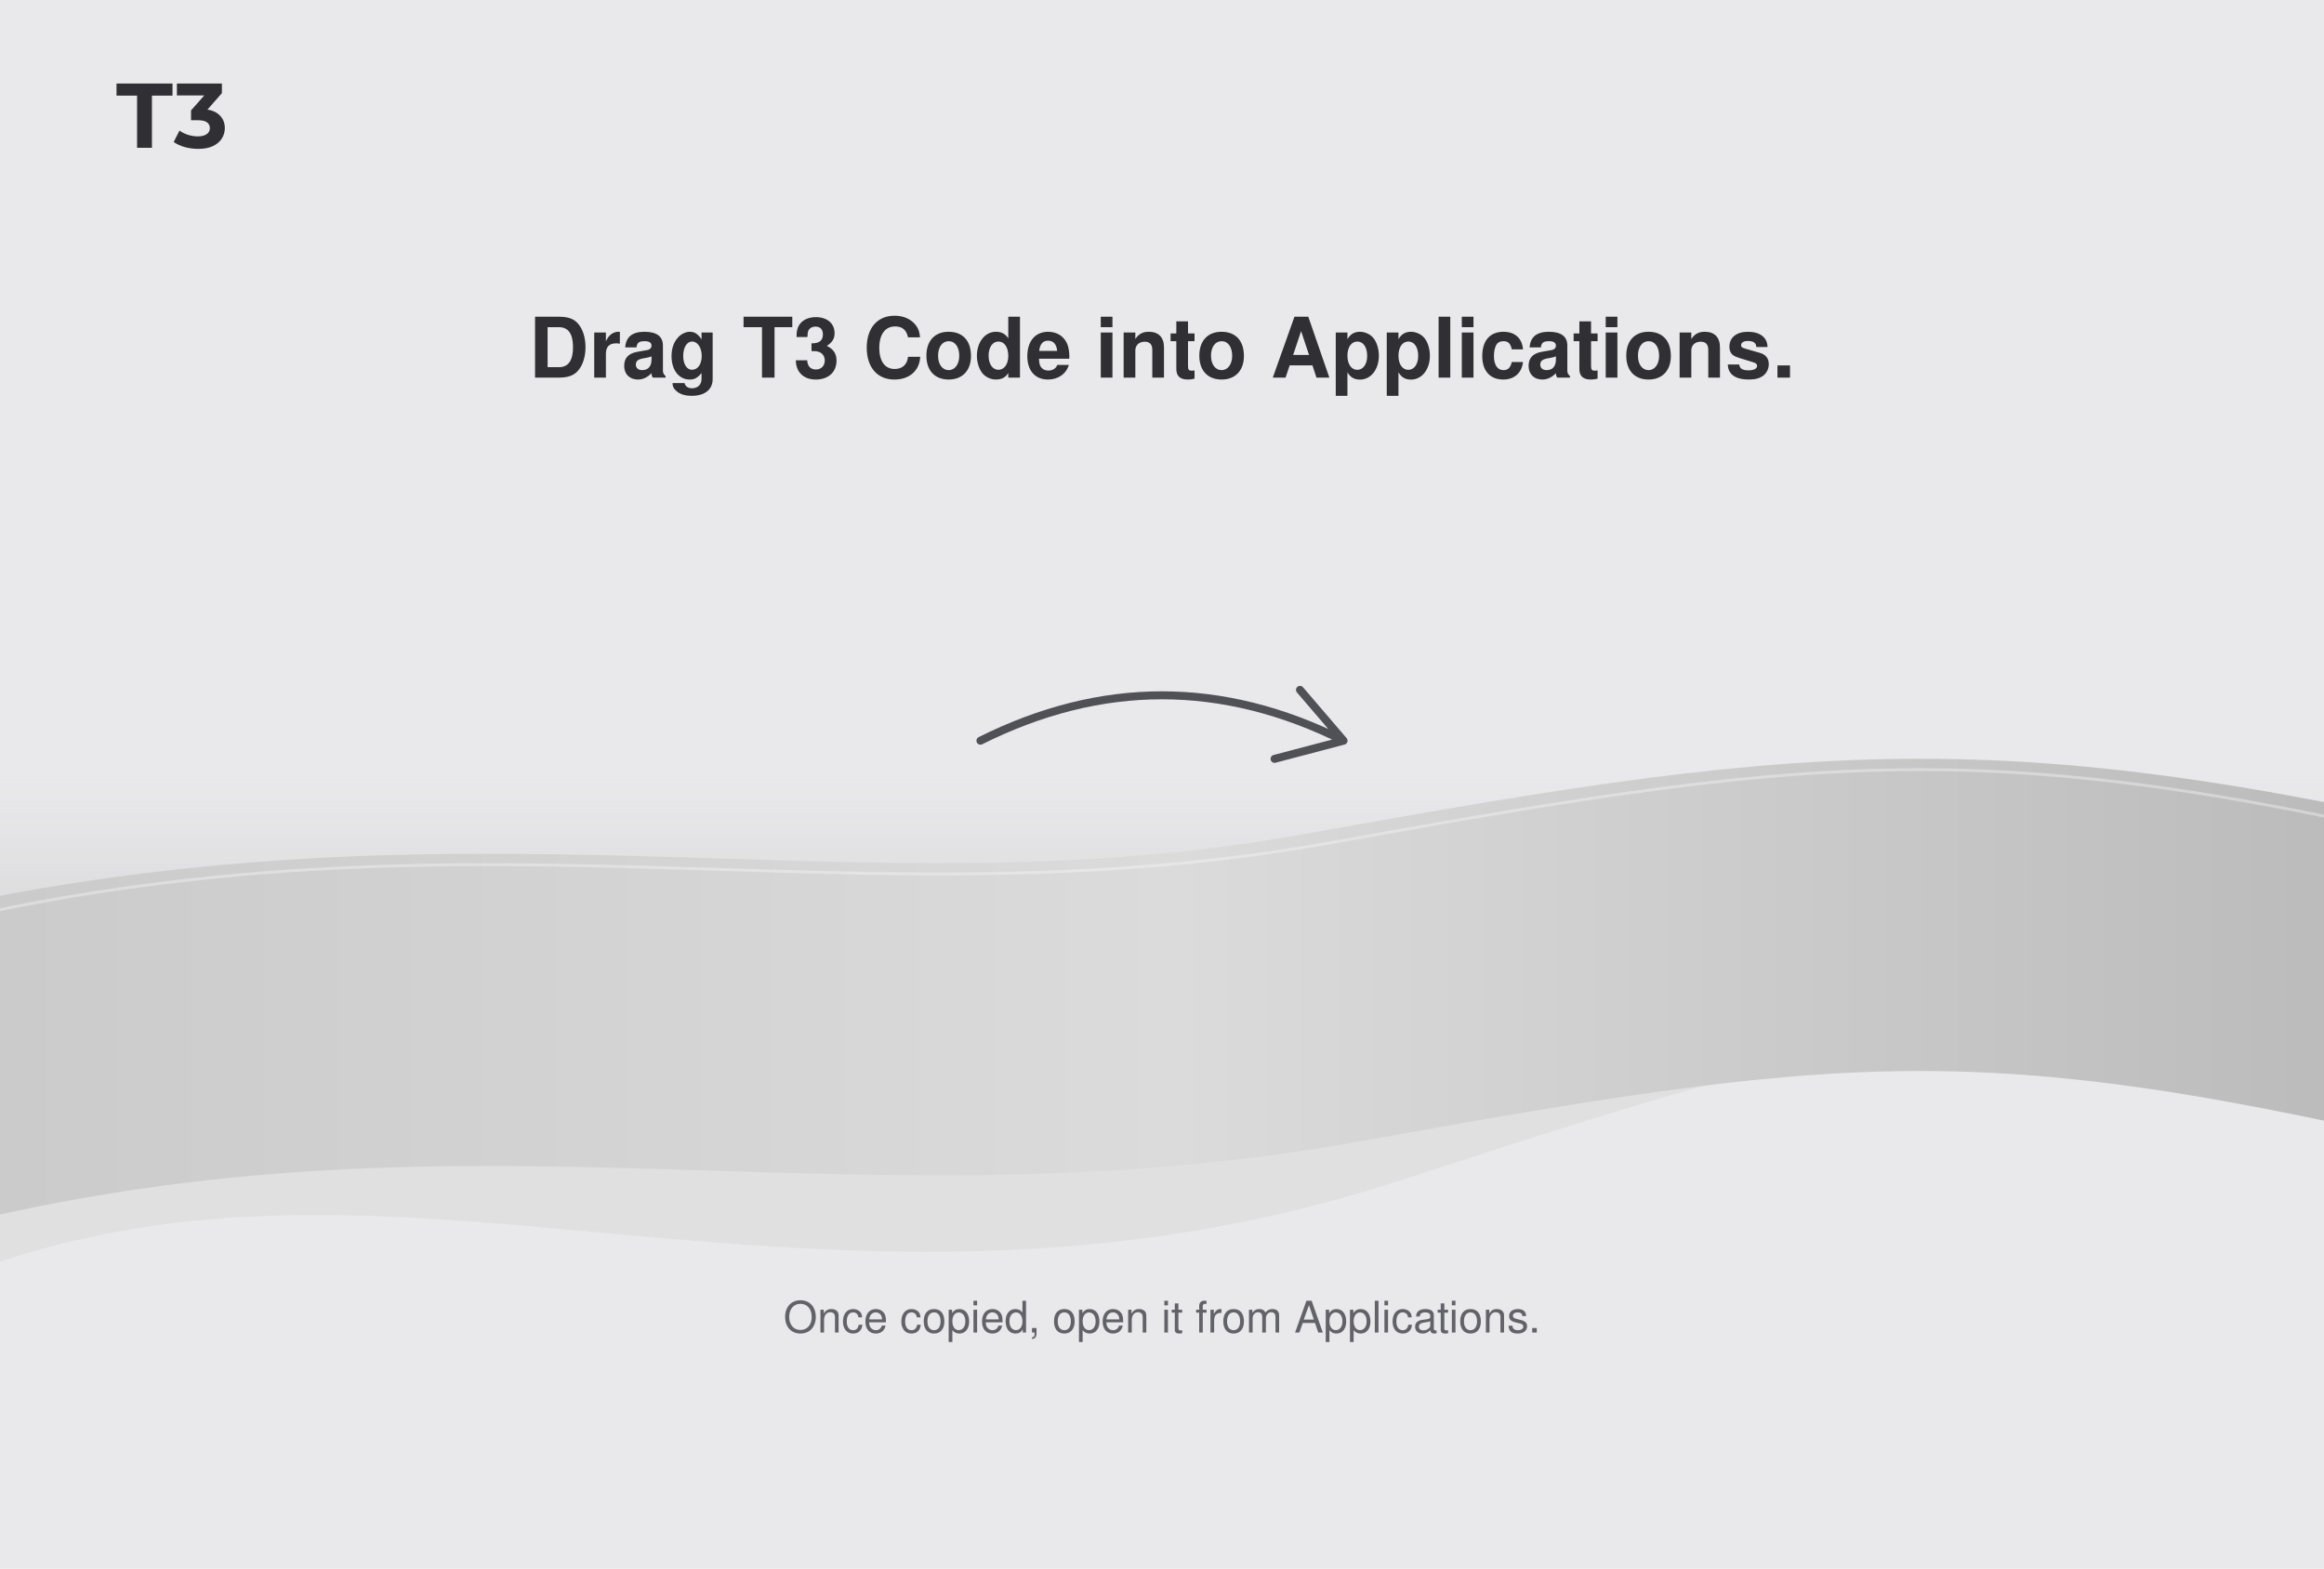
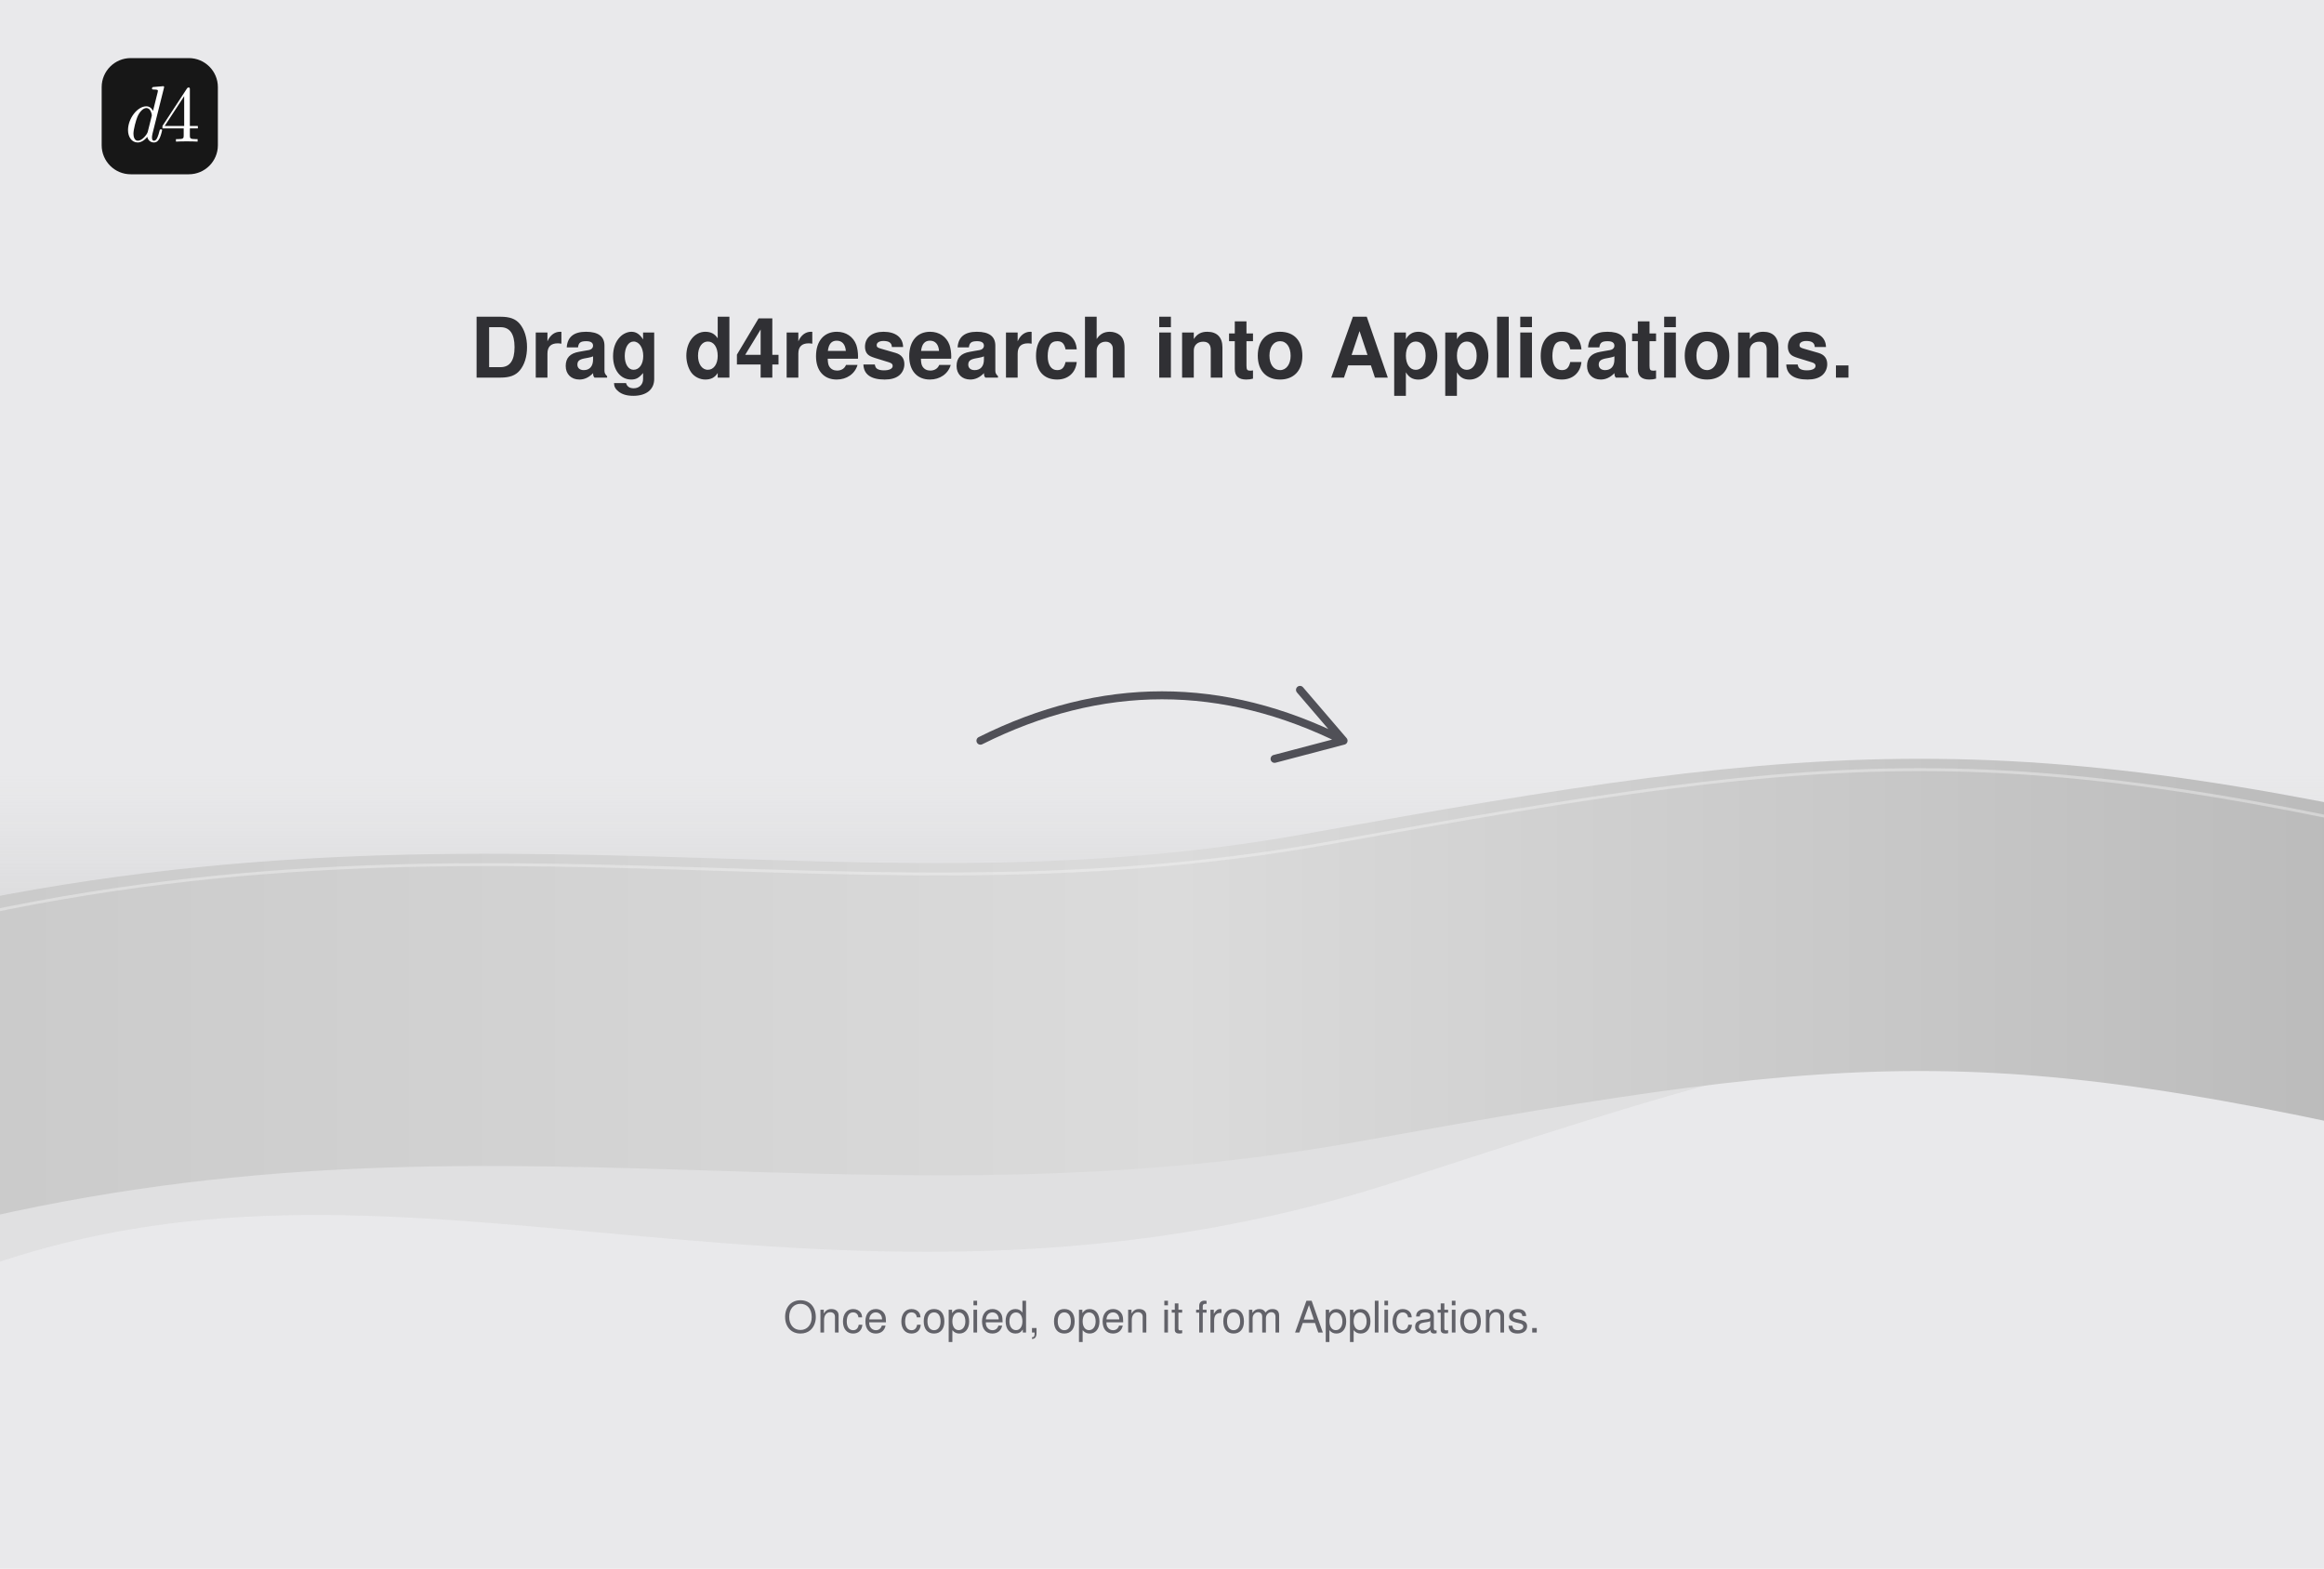
<svg xmlns="http://www.w3.org/2000/svg" width="1280" height="864" viewBox="0 0 640 432">
  <defs>
    <linearGradient id="veil" x1="0" y1="0" x2="0" y2="1">
      <stop stop-color="#B7B7B7" stop-opacity="0" />
      <stop offset=".55" stop-color="#A5A5A5" stop-opacity=".24" />
      <stop offset="1" stop-color="#D1D1D1" stop-opacity=".4" />
    </linearGradient>
    <linearGradient id="silk" x1="0" y1="0" x2="1" y2="0">
      <stop stop-color="#C8C8C8" />
      <stop offset=".5" stop-color="#DBDBDB" />
      <stop offset="1" stop-color="#B5B5B5" />
    </linearGradient>
  </defs>
  <rect width="640" height="432" fill="#E9E9EB" />
  <path d="M-60 293C95 220 214 304 362 256S559 191 707 257" stroke="url(#veil)" stroke-width="146" fill="none" opacity="1" stroke-linecap="round" stroke-linejoin="round" />
  <path d="M-60 306C113 252 223 298 367 272S553 242 707 280" stroke="url(#silk)" stroke-width="86" fill="none" opacity="1" stroke-linecap="round" stroke-linejoin="round" />
  <path d="M-60 266C113 212 223 258 367 232S553 202 707 240" stroke="#F5F5F5" stroke-width="0.8" fill="none" opacity="0.42" stroke-linecap="round" stroke-linejoin="round" />
-   <svg x="32" y="23" width="30" height="18" viewBox="15.531 37 94.394 56.96" fill="#303034">
-     <path d="M33.451 93V47.56H15.531V37H64.331V47.56H46.411V93H33.451ZM86.725 93.96C82.832 93.96 78.965 93.453 75.125 92.44C71.285 91.373 68.032 89.88 65.365 87.96L70.405 78.04C72.539 79.587 75.019 80.813 77.845 81.72C80.672 82.627 83.525 83.08 86.405 83.08C89.659 83.08 92.219 82.44 94.085 81.16C95.952 79.88 96.885 78.12 96.885 75.88C96.885 73.747 96.059 72.067 94.405 70.84C92.752 69.613 90.085 69 86.405 69H80.485V60.44L96.085 42.76L97.525 47.4H68.165V37H107.365V45.4L91.845 63.08L85.285 59.32H89.045C95.925 59.32 101.125 60.867 104.645 63.96C108.165 67.053 109.925 71.027 109.925 75.88C109.925 79.027 109.099 81.987 107.445 84.76C105.792 87.48 103.259 89.693 99.845 91.4C96.432 93.107 92.059 93.96 86.725 93.96Z" />
+   <svg x="28" y="16" width="32" height="32" viewBox="0 0 64 64">
+     <rect width="64" height="64" rx="16" fill="#171717" />
+     <g fill="#fff" transform="translate(9.758 46) scale(0.044 -0.044)">
+       <path d="M535 143C535 153 527 153 520 153C508 153 507 152 501 130C487 74 468 11 434 11C408 11 408 38 408 52C408 59 408 74 414 98L557 669C558 672 560 682 560 682C560 691 554 694 546 694C543 694 533 693 530 692L431 684C419 683 408 682 408 663C408 652 418 652 432 652C480 652 482 645 482 635C482 632 479 618 479 618L421 384C406 415 379 442 337 442C226 442 108 290 108 144C108 59 154 -11 229 -11C265 -11 309 10 349 59C360 10 397 -11 432 -11C469 -11 490 14 505 45C523 83 535 143 535 143ZM355 122C347 91 286 11 231 11C184 11 176 70 176 100C176 150 207 267 225 309C250 370 296 420 337 420C345 420 368 419 386 391C396 375 406 346 406 327C406 324 405 320 403 314Z" />
+       <path transform="translate(511 0)" d="M471 165V196H371V651C371 671 371 677 355 677C346 677 343 677 335 665L28 196V165H294V78C294 42 292 31 218 31H197V0C238 3 290 3 332 3C374 3 427 3 468 0V31H447C373 31 371 42 371 78V165ZM300 196H56L300 569Z" />
+     </g>
  </svg>
-   <text x="320" y="104" fill="#303034" font-family="Helvetica" font-size="23" font-weight="700" text-anchor="middle">Drag T3 Code into Applications.</text>
+   <text x="320" y="104" fill="#303034" font-family="Helvetica" font-size="23" font-weight="700" text-anchor="middle">Drag d4research into Applications.</text>
  <path d="M270 204Q320 179 370 204M358 190L370 204L351 209" stroke="#505057" stroke-width="2.2" fill="none" opacity="1" stroke-linecap="round" stroke-linejoin="round" />
  <text x="320" y="367" fill="#626269" font-family="Helvetica" font-size="12" font-weight="400" text-anchor="middle">Once copied, open it from Applications.</text>
</svg>
